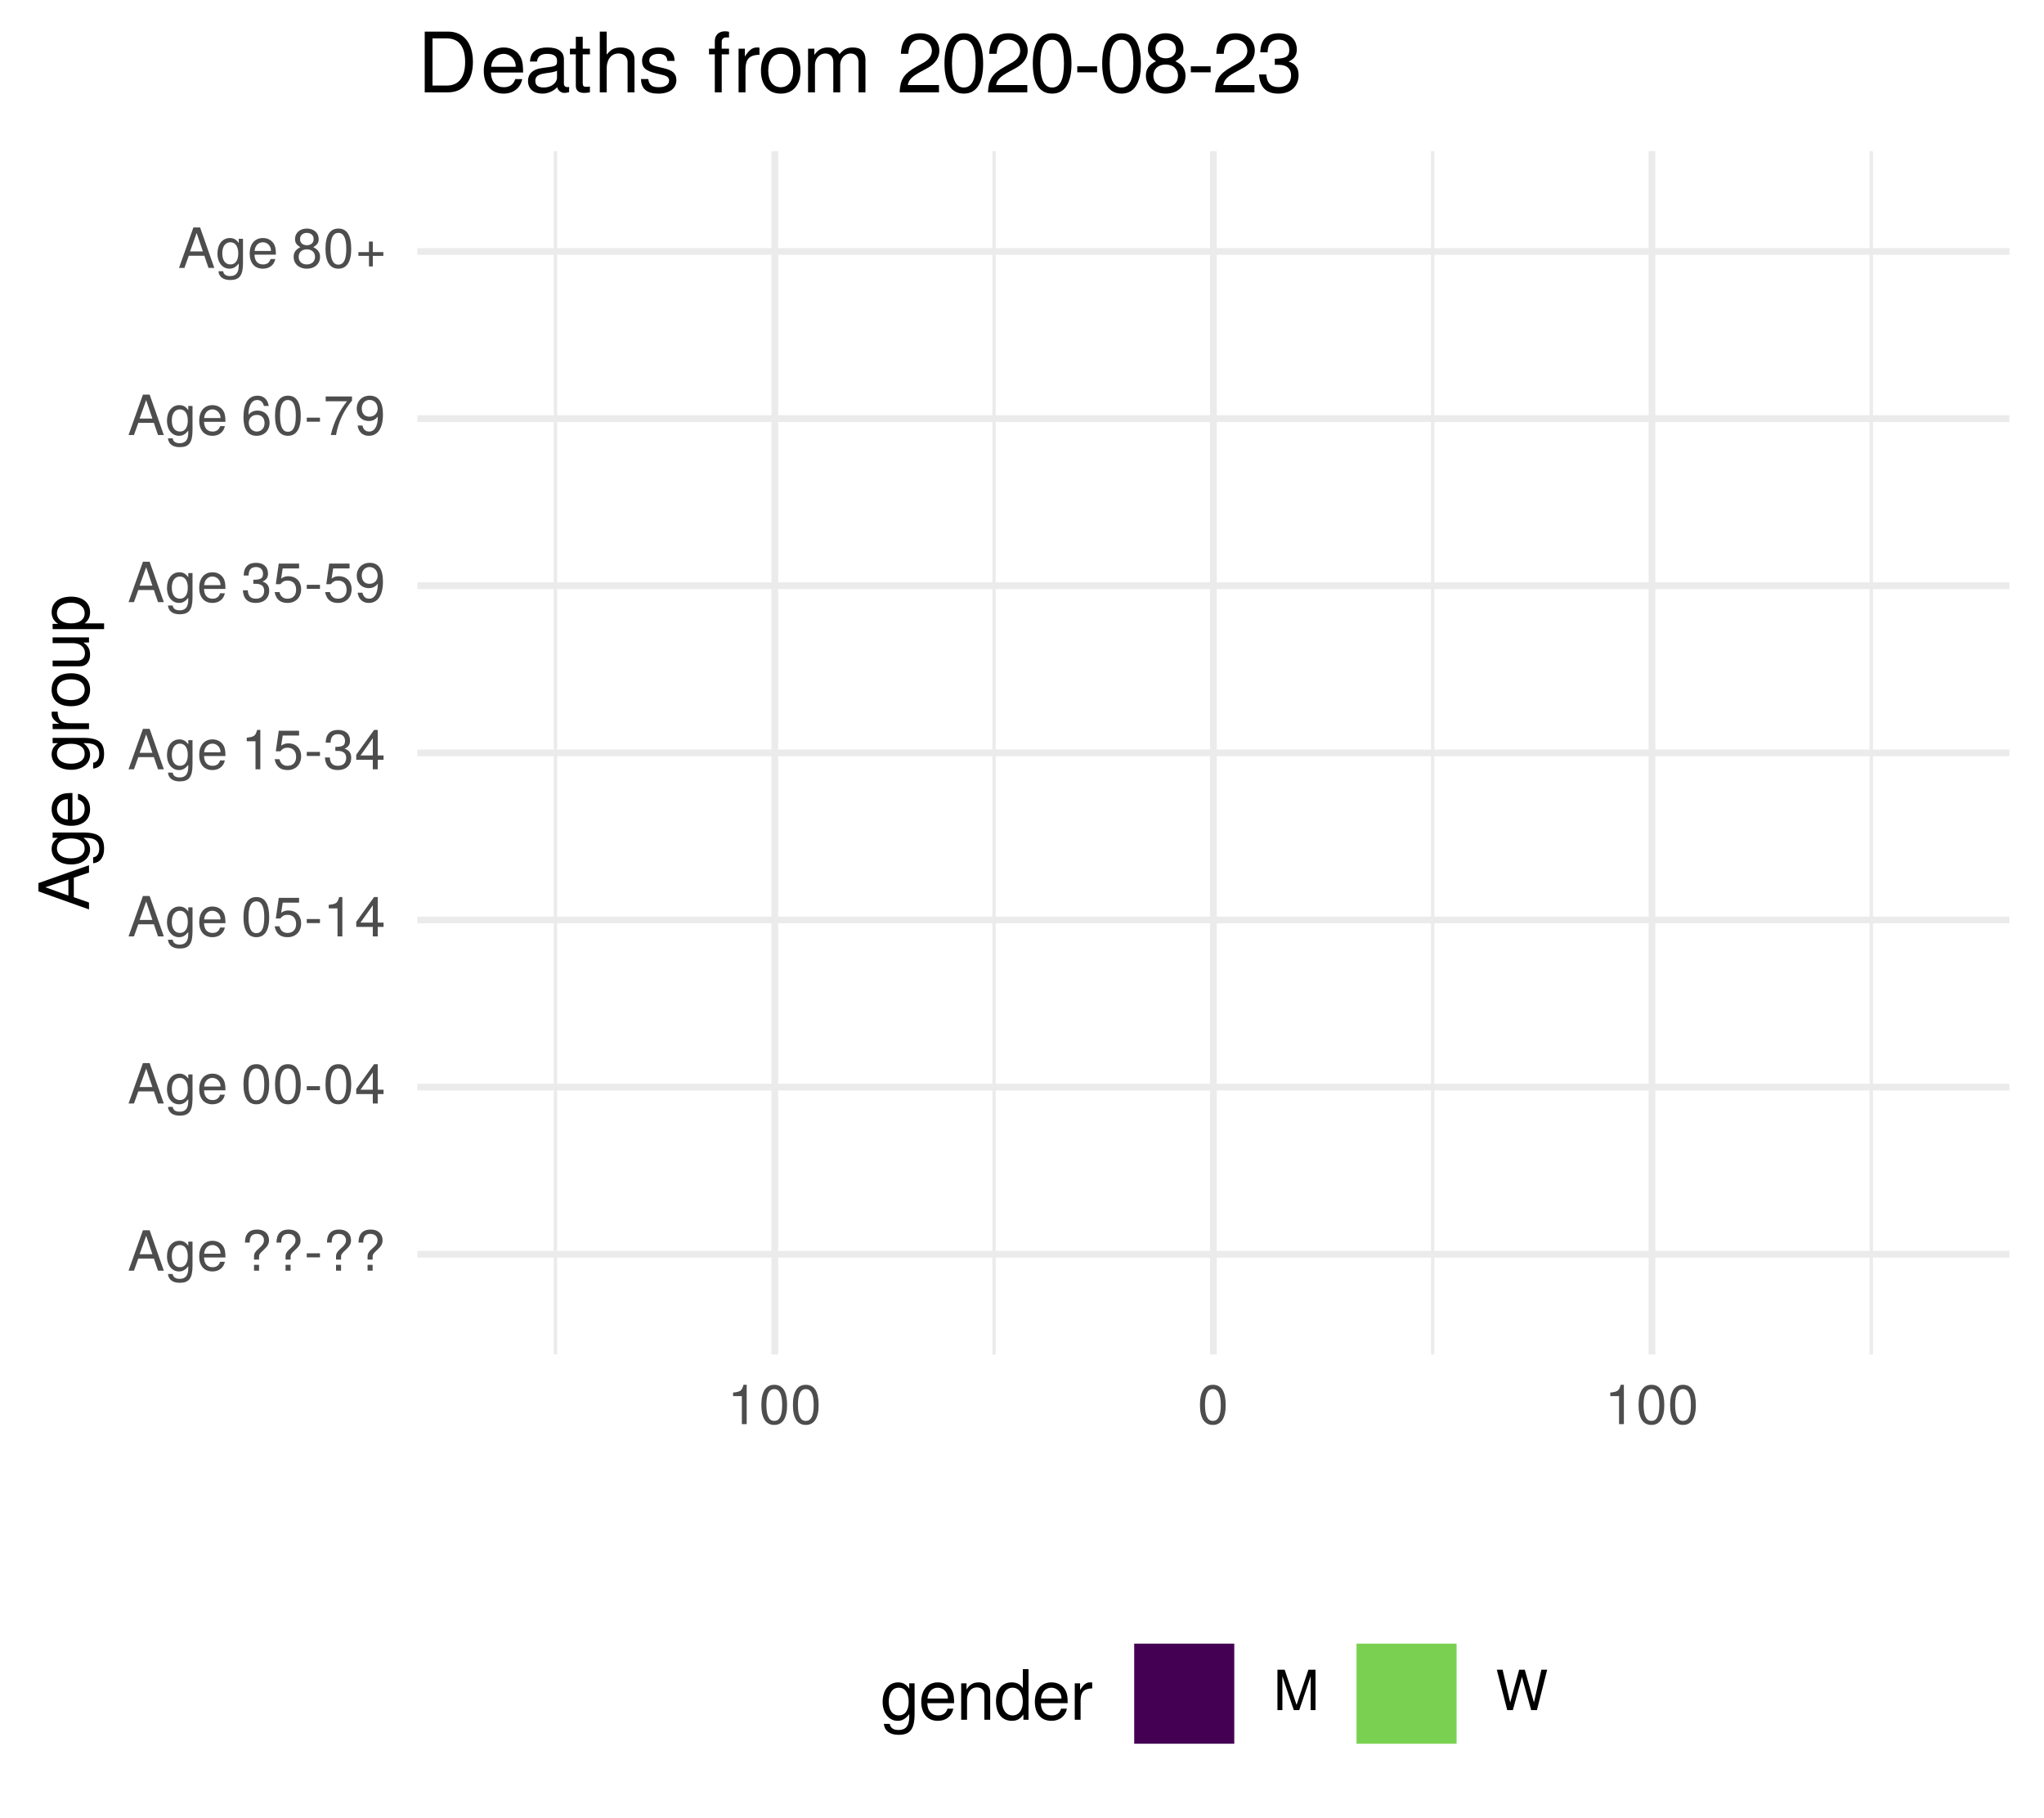
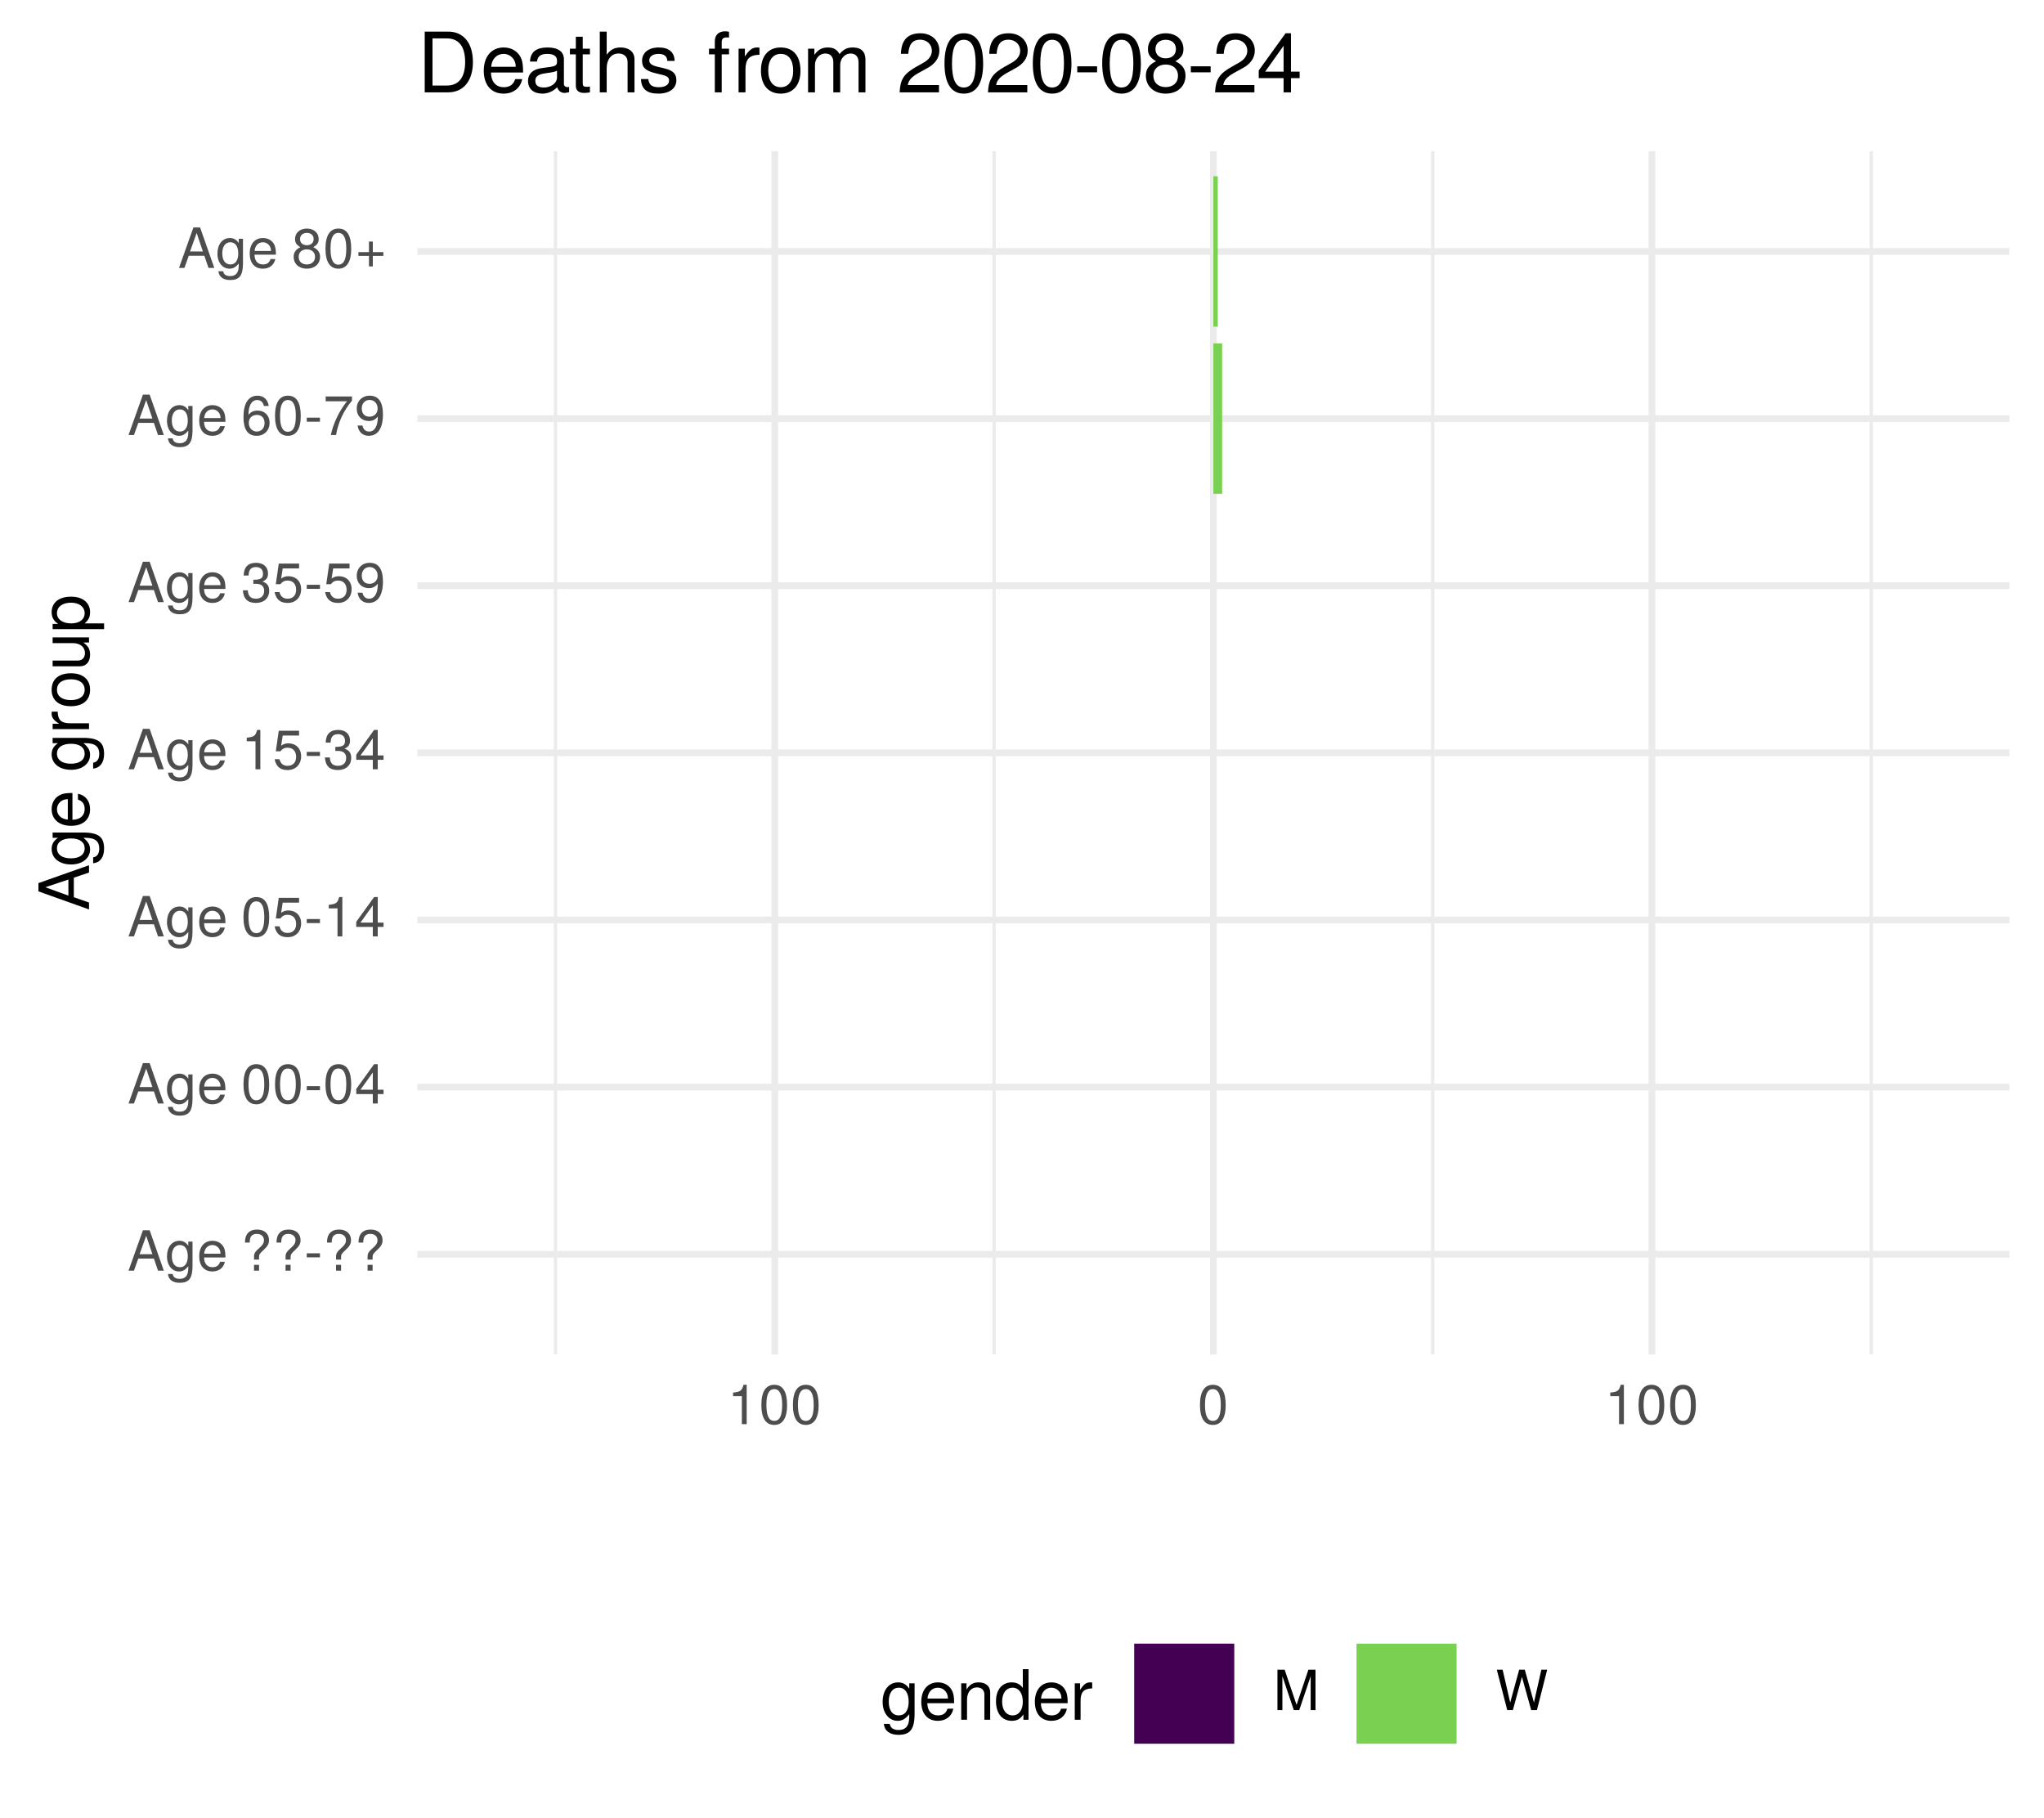
<svg xmlns="http://www.w3.org/2000/svg" xmlns:xlink="http://www.w3.org/1999/xlink" width="324pt" height="288pt" viewBox="0 0 324 288" version="1.1">
  <defs>
    <g>
      <symbol overflow="visible" id="glyph0-0">
        <path style="stroke:none;" d="" />
      </symbol>
      <symbol overflow="visible" id="glyph0-1">
        <path style="stroke:none;" d="M 5.75 0 L 3.5 -6.406 L 2.438 -6.406 L 0.156 0 L 1.016 0 L 1.703 -1.922 L 4.172 -1.922 L 4.828 0 Z M 3.938 -2.609 L 1.906 -2.609 L 2.953 -5.531 Z M 3.938 -2.609 " />
      </symbol>
      <symbol overflow="visible" id="glyph0-2">
        <path style="stroke:none;" d="M 4.297 -0.75 L 4.297 -4.609 L 3.625 -4.609 L 3.625 -3.938 C 3.25 -4.484 2.812 -4.734 2.219 -4.734 C 1.047 -4.734 0.25 -3.75 0.25 -2.266 C 0.25 -0.812 1.078 0.125 2.156 0.125 C 2.734 0.125 3.141 -0.109 3.625 -0.688 L 3.625 -0.391 C 3.625 0.828 3.125 1.297 2.266 1.297 C 1.688 1.297 1.234 1.094 1.156 0.531 L 0.406 0.531 C 0.484 1.406 1.156 1.922 2.25 1.922 C 3.688 1.922 4.297 1.281 4.297 -0.75 Z M 3.547 -2.281 C 3.547 -1.172 3.078 -0.547 2.312 -0.547 C 1.5 -0.547 1.016 -1.188 1.016 -2.312 C 1.016 -3.406 1.516 -4.062 2.297 -4.062 C 3.094 -4.062 3.547 -3.391 3.547 -2.281 Z M 3.547 -2.281 " />
      </symbol>
      <symbol overflow="visible" id="glyph0-3">
        <path style="stroke:none;" d="M 4.516 -2.094 C 4.516 -2.766 4.453 -3.188 4.328 -3.531 C 4.031 -4.281 3.328 -4.734 2.469 -4.734 C 1.172 -4.734 0.359 -3.797 0.359 -2.281 C 0.359 -0.766 1.156 0.125 2.453 0.125 C 3.5 0.125 4.234 -0.469 4.422 -1.406 L 3.672 -1.406 C 3.469 -0.797 3.062 -0.547 2.469 -0.547 C 1.703 -0.547 1.141 -1.031 1.125 -2.094 Z M 3.734 -2.75 C 3.734 -2.75 3.734 -2.703 3.719 -2.688 L 1.141 -2.688 C 1.203 -3.516 1.719 -4.062 2.453 -4.062 C 3.172 -4.062 3.734 -3.469 3.734 -2.75 Z M 3.734 -2.75 " />
      </symbol>
      <symbol overflow="visible" id="glyph0-4">
        <path style="stroke:none;" d="" />
      </symbol>
      <symbol overflow="visible" id="glyph0-5">
        <path style="stroke:none;" d="M 4.422 -4.828 C 4.422 -5.859 3.688 -6.516 2.547 -6.516 C 1.281 -6.516 0.609 -5.812 0.609 -4.453 L 1.359 -4.453 C 1.359 -5.422 1.719 -5.828 2.5 -5.828 C 3.172 -5.828 3.625 -5.422 3.625 -4.828 C 3.625 -4.422 3.438 -4.078 2.969 -3.672 C 2.453 -3.203 2.453 -3.203 2.297 -3 C 2.109 -2.75 2.047 -2.547 2.047 -2.234 L 2.047 -1.75 L 2.844 -1.75 L 2.844 -2.156 C 2.844 -2.547 2.938 -2.703 3.531 -3.25 C 4.203 -3.859 4.422 -4.25 4.422 -4.828 Z M 2.844 0 L 2.844 -0.922 L 2.047 -0.922 L 2.047 0 Z M 2.844 0 " />
      </symbol>
      <symbol overflow="visible" id="glyph0-6">
        <path style="stroke:none;" d="M 2.5 -2.109 L 2.5 -2.75 L 0.406 -2.75 L 0.406 -2.109 Z M 2.5 -2.109 " />
      </symbol>
      <symbol overflow="visible" id="glyph0-7">
        <path style="stroke:none;" d="M 4.453 -3 C 4.453 -5.156 3.781 -6.234 2.422 -6.234 C 1.078 -6.234 0.375 -5.141 0.375 -3.047 C 0.375 -0.953 1.078 0.125 2.422 0.125 C 3.734 0.125 4.453 -0.953 4.453 -3 Z M 3.672 -3.062 C 3.672 -1.297 3.266 -0.516 2.406 -0.516 C 1.578 -0.516 1.172 -1.344 1.172 -3.047 C 1.172 -4.75 1.578 -5.547 2.422 -5.547 C 3.25 -5.547 3.672 -4.734 3.672 -3.062 Z M 3.672 -3.062 " />
      </symbol>
      <symbol overflow="visible" id="glyph0-8">
        <path style="stroke:none;" d="M 4.578 -1.5 L 4.578 -2.188 L 3.656 -2.188 L 3.656 -6.234 L 3.078 -6.234 L 0.25 -2.312 L 0.25 -1.5 L 2.875 -1.5 L 2.875 0 L 3.656 0 L 3.656 -1.5 Z M 2.875 -2.188 L 0.922 -2.188 L 2.875 -4.922 Z M 2.875 -2.188 " />
      </symbol>
      <symbol overflow="visible" id="glyph0-9">
        <path style="stroke:none;" d="M 4.516 -2.062 C 4.516 -3.297 3.688 -4.109 2.5 -4.109 C 2.062 -4.109 1.703 -4 1.344 -3.734 L 1.594 -5.344 L 4.188 -5.344 L 4.188 -6.109 L 0.969 -6.109 L 0.5 -2.844 L 1.219 -2.844 C 1.578 -3.266 1.875 -3.422 2.359 -3.422 C 3.188 -3.422 3.719 -2.891 3.719 -1.969 C 3.719 -1.062 3.203 -0.547 2.359 -0.547 C 1.688 -0.547 1.266 -0.891 1.078 -1.594 L 0.312 -1.594 C 0.562 -0.359 1.266 0.125 2.375 0.125 C 3.641 0.125 4.516 -0.75 4.516 -2.062 Z M 4.516 -2.062 " />
      </symbol>
      <symbol overflow="visible" id="glyph0-10">
        <path style="stroke:none;" d="M 3.047 0 L 3.047 -6.234 L 2.547 -6.234 C 2.266 -5.281 2.094 -5.141 0.891 -5 L 0.891 -4.438 L 2.281 -4.438 L 2.281 0 Z M 3.047 0 " />
      </symbol>
      <symbol overflow="visible" id="glyph0-11">
        <path style="stroke:none;" d="M 4.453 -1.812 C 4.453 -2.562 4.141 -3.016 3.391 -3.266 C 3.969 -3.5 4.266 -3.891 4.266 -4.516 C 4.266 -5.594 3.547 -6.234 2.359 -6.234 C 1.109 -6.234 0.438 -5.547 0.406 -4.219 L 1.188 -4.219 C 1.203 -5.141 1.578 -5.562 2.375 -5.562 C 3.062 -5.562 3.469 -5.156 3.469 -4.5 C 3.469 -3.828 3.188 -3.547 1.938 -3.547 L 1.938 -2.906 L 2.359 -2.906 C 3.219 -2.906 3.656 -2.5 3.656 -1.797 C 3.656 -1.016 3.172 -0.547 2.359 -0.547 C 1.516 -0.547 1.109 -0.969 1.062 -1.875 L 0.281 -1.875 C 0.375 -0.5 1.062 0.125 2.344 0.125 C 3.625 0.125 4.453 -0.641 4.453 -1.812 Z M 4.453 -1.812 " />
      </symbol>
      <symbol overflow="visible" id="glyph0-12">
        <path style="stroke:none;" d="M 4.484 -3.266 C 4.484 -5.219 3.797 -6.234 2.375 -6.234 C 1.188 -6.234 0.328 -5.391 0.328 -4.172 C 0.328 -3.016 1.125 -2.219 2.25 -2.219 C 2.844 -2.219 3.266 -2.438 3.672 -2.922 C 3.672 -1.406 3.172 -0.547 2.281 -0.547 C 1.734 -0.547 1.359 -0.891 1.234 -1.5 L 0.469 -1.5 C 0.609 -0.469 1.281 0.125 2.234 0.125 C 3.688 0.125 4.484 -1.109 4.484 -3.266 Z M 3.641 -4.188 C 3.641 -3.422 3.094 -2.906 2.344 -2.906 C 1.594 -2.906 1.125 -3.391 1.125 -4.234 C 1.125 -5.016 1.656 -5.562 2.359 -5.562 C 3.094 -5.562 3.641 -5 3.641 -4.188 Z M 3.641 -4.188 " />
      </symbol>
      <symbol overflow="visible" id="glyph0-13">
        <path style="stroke:none;" d="M 4.516 -1.938 C 4.516 -3.094 3.719 -3.875 2.609 -3.875 C 1.984 -3.875 1.5 -3.641 1.172 -3.188 C 1.172 -4.703 1.672 -5.547 2.562 -5.547 C 3.109 -5.547 3.484 -5.203 3.609 -4.609 L 4.375 -4.609 C 4.234 -5.625 3.562 -6.234 2.609 -6.234 C 1.156 -6.234 0.375 -5.016 0.375 -2.844 C 0.375 -0.891 1.047 0.125 2.469 0.125 C 3.656 0.125 4.516 -0.719 4.516 -1.938 Z M 3.719 -1.875 C 3.719 -1.094 3.188 -0.547 2.484 -0.547 C 1.766 -0.547 1.219 -1.125 1.219 -1.922 C 1.219 -2.688 1.734 -3.188 2.5 -3.188 C 3.25 -3.188 3.719 -2.703 3.719 -1.875 Z M 3.719 -1.875 " />
      </symbol>
      <symbol overflow="visible" id="glyph0-14">
        <path style="stroke:none;" d="M 4.578 -5.453 L 4.578 -6.109 L 0.406 -6.109 L 0.406 -5.344 L 3.781 -5.344 C 2.531 -3.781 1.656 -1.953 1.219 0 L 2.047 0 C 2.391 -2.016 3.266 -3.891 4.578 -5.453 Z M 4.578 -5.453 " />
      </symbol>
      <symbol overflow="visible" id="glyph0-15">
        <path style="stroke:none;" d="M 4.516 -1.766 C 4.516 -2.453 4.156 -2.938 3.438 -3.281 C 4.078 -3.672 4.297 -3.984 4.297 -4.578 C 4.297 -5.547 3.531 -6.234 2.422 -6.234 C 1.312 -6.234 0.547 -5.547 0.547 -4.578 C 0.547 -4 0.75 -3.672 1.391 -3.281 C 0.672 -2.938 0.328 -2.453 0.328 -1.766 C 0.328 -0.625 1.188 0.125 2.422 0.125 C 3.656 0.125 4.516 -0.625 4.516 -1.766 Z M 3.5 -4.562 C 3.5 -3.969 3.062 -3.594 2.422 -3.594 C 1.766 -3.594 1.344 -3.969 1.344 -4.562 C 1.344 -5.156 1.766 -5.547 2.422 -5.547 C 3.078 -5.547 3.5 -5.156 3.5 -4.562 Z M 3.719 -1.75 C 3.719 -1.016 3.188 -0.547 2.406 -0.547 C 1.641 -0.547 1.125 -1.016 1.125 -1.75 C 1.125 -2.484 1.641 -2.938 2.422 -2.938 C 3.188 -2.938 3.719 -2.484 3.719 -1.75 Z M 3.719 -1.75 " />
      </symbol>
      <symbol overflow="visible" id="glyph0-16">
        <path style="stroke:none;" d="M 4.547 -1.906 L 4.547 -2.5 L 2.875 -2.5 L 2.875 -4.172 L 2.266 -4.172 L 2.266 -2.5 L 0.594 -2.5 L 0.594 -1.906 L 2.266 -1.906 L 2.266 -0.234 L 2.875 -0.234 L 2.875 -1.906 Z M 4.547 -1.906 " />
      </symbol>
      <symbol overflow="visible" id="glyph0-17">
        <path style="stroke:none;" d="M 6.688 0 L 6.688 -6.406 L 5.562 -6.406 L 3.688 -0.828 L 1.797 -6.406 L 0.656 -6.406 L 0.656 0 L 1.438 0 L 1.438 -5.375 L 3.25 0 L 4.109 0 L 5.922 -5.375 L 5.922 0 Z M 6.688 0 " />
      </symbol>
      <symbol overflow="visible" id="glyph0-18">
        <path style="stroke:none;" d="M 8.172 -6.406 L 7.25 -6.406 L 6.078 -1.203 L 4.625 -6.406 L 3.734 -6.406 L 2.312 -1.203 L 1.109 -6.406 L 0.188 -6.406 L 1.844 0 L 2.734 0 L 4.172 -5.266 L 5.641 0 L 6.547 0 Z M 8.172 -6.406 " />
      </symbol>
      <symbol overflow="visible" id="glyph1-0">
        <path style="stroke:none;" d="" />
      </symbol>
      <symbol overflow="visible" id="glyph1-1">
        <path style="stroke:none;" d="M 0 -7.188 L -8.016 -4.359 L -8.016 -3.047 L 0 -0.188 L 0 -1.281 L -2.406 -2.125 L -2.406 -5.219 L 0 -6.031 Z M -3.266 -4.922 L -3.266 -2.375 L -6.922 -3.703 Z M -3.266 -4.922 " />
      </symbol>
      <symbol overflow="visible" id="glyph1-2">
        <path style="stroke:none;" d="M -0.953 -5.375 L -5.766 -5.375 L -5.766 -4.531 L -4.922 -4.531 C -5.609 -4.062 -5.922 -3.516 -5.922 -2.766 C -5.922 -1.312 -4.703 -0.312 -2.828 -0.312 C -1.016 -0.312 0.172 -1.344 0.172 -2.688 C 0.172 -3.422 -0.141 -3.922 -0.875 -4.531 L -0.484 -4.531 C 1.047 -4.531 1.625 -3.906 1.625 -2.844 C 1.625 -2.109 1.359 -1.547 0.656 -1.438 L 0.656 -0.5 C 1.75 -0.609 2.391 -1.453 2.391 -2.812 C 2.391 -4.609 1.594 -5.375 -0.953 -5.375 Z M -2.844 -4.438 C -1.469 -4.438 -0.688 -3.844 -0.688 -2.875 C -0.688 -1.875 -1.484 -1.281 -2.875 -1.281 C -4.266 -1.281 -5.078 -1.891 -5.078 -2.875 C -5.078 -3.859 -4.25 -4.438 -2.844 -4.438 Z M -2.844 -4.438 " />
      </symbol>
      <symbol overflow="visible" id="glyph1-3">
        <path style="stroke:none;" d="M -2.625 -5.641 C -3.453 -5.641 -3.984 -5.578 -4.406 -5.406 C -5.359 -5.031 -5.922 -4.156 -5.922 -3.078 C -5.922 -1.469 -4.734 -0.438 -2.844 -0.438 C -0.953 -0.438 0.172 -1.438 0.172 -3.062 C 0.172 -4.375 -0.578 -5.297 -1.75 -5.516 L -1.75 -4.594 C -0.984 -4.344 -0.688 -3.828 -0.688 -3.094 C -0.688 -2.141 -1.297 -1.422 -2.625 -1.391 Z M -3.438 -4.656 C -3.438 -4.656 -3.391 -4.656 -3.359 -4.656 L -3.359 -1.422 C -4.391 -1.5 -5.078 -2.141 -5.078 -3.062 C -5.078 -3.969 -4.328 -4.656 -3.438 -4.656 Z M -3.438 -4.656 " />
      </symbol>
      <symbol overflow="visible" id="glyph1-4">
        <path style="stroke:none;" d="" />
      </symbol>
      <symbol overflow="visible" id="glyph1-5">
        <path style="stroke:none;" d="M -4.969 -3.531 L -5.891 -3.531 C -5.922 -3.375 -5.922 -3.297 -5.922 -3.172 C -5.922 -2.578 -5.578 -2.141 -4.719 -1.609 L -5.766 -1.609 L -5.766 -0.766 L 0 -0.766 L 0 -1.688 L -2.984 -1.688 C -4.297 -1.688 -4.938 -2.109 -4.969 -3.531 Z M -4.969 -3.531 " />
      </symbol>
      <symbol overflow="visible" id="glyph1-6">
        <path style="stroke:none;" d="M -2.844 -5.609 C -4.828 -5.609 -5.922 -4.656 -5.922 -2.984 C -5.922 -1.375 -4.812 -0.391 -2.875 -0.391 C -0.953 -0.391 0.172 -1.359 0.172 -3 C 0.172 -4.625 -0.953 -5.609 -2.844 -5.609 Z M -2.844 -4.656 C -1.5 -4.656 -0.688 -4.016 -0.688 -3 C -0.688 -1.984 -1.484 -1.359 -2.875 -1.359 C -4.266 -1.359 -5.078 -1.984 -5.078 -3 C -5.078 -4.031 -4.281 -4.656 -2.844 -4.656 Z M -2.844 -4.656 " />
      </symbol>
      <symbol overflow="visible" id="glyph1-7">
        <path style="stroke:none;" d="M 0 -5.297 L -5.766 -5.297 L -5.766 -4.391 L -2.578 -4.391 C -1.406 -4.391 -0.641 -3.766 -0.641 -2.812 C -0.641 -2.094 -1.078 -1.625 -1.766 -1.625 L -5.766 -1.625 L -5.766 -0.719 L -1.406 -0.719 C -0.453 -0.719 0.172 -1.438 0.172 -2.547 C 0.172 -3.406 -0.125 -3.938 -0.891 -4.484 L 0 -4.484 Z M 0 -5.297 " />
      </symbol>
      <symbol overflow="visible" id="glyph1-8">
        <path style="stroke:none;" d="M -2.828 -5.75 C -4.766 -5.75 -5.922 -4.812 -5.922 -3.281 C -5.922 -2.5 -5.578 -1.875 -4.891 -1.438 L -5.766 -1.438 L -5.766 -0.609 L 2.391 -0.609 L 2.391 -1.516 L -0.688 -1.516 C -0.094 -2 0.172 -2.547 0.172 -3.281 C 0.172 -4.781 -0.984 -5.75 -2.828 -5.75 Z M -2.844 -4.797 C -1.547 -4.797 -0.688 -4.125 -0.688 -3.125 C -0.688 -2.156 -1.484 -1.516 -2.844 -1.516 C -4.188 -1.516 -5.078 -2.156 -5.078 -3.125 C -5.078 -4.141 -4.219 -4.797 -2.844 -4.797 Z M -2.844 -4.797 " />
      </symbol>
      <symbol overflow="visible" id="glyph2-0">
        <path style="stroke:none;" d="" />
      </symbol>
      <symbol overflow="visible" id="glyph2-1">
        <path style="stroke:none;" d="M 5.375 -0.953 L 5.375 -5.766 L 4.531 -5.766 L 4.531 -4.922 C 4.062 -5.609 3.516 -5.922 2.766 -5.922 C 1.312 -5.922 0.312 -4.703 0.312 -2.828 C 0.312 -1.016 1.344 0.172 2.688 0.172 C 3.422 0.172 3.922 -0.141 4.531 -0.875 L 4.531 -0.484 C 4.531 1.047 3.906 1.625 2.844 1.625 C 2.109 1.625 1.547 1.359 1.438 0.656 L 0.5 0.656 C 0.609 1.75 1.453 2.391 2.812 2.391 C 4.609 2.391 5.375 1.594 5.375 -0.953 Z M 4.438 -2.844 C 4.438 -1.469 3.844 -0.688 2.875 -0.688 C 1.875 -0.688 1.281 -1.484 1.281 -2.875 C 1.281 -4.266 1.891 -5.078 2.875 -5.078 C 3.859 -5.078 4.438 -4.25 4.438 -2.844 Z M 4.438 -2.844 " />
      </symbol>
      <symbol overflow="visible" id="glyph2-2">
        <path style="stroke:none;" d="M 5.641 -2.625 C 5.641 -3.453 5.578 -3.984 5.406 -4.406 C 5.031 -5.359 4.156 -5.922 3.078 -5.922 C 1.469 -5.922 0.438 -4.734 0.438 -2.844 C 0.438 -0.953 1.438 0.172 3.062 0.172 C 4.375 0.172 5.297 -0.578 5.516 -1.75 L 4.594 -1.75 C 4.344 -0.984 3.828 -0.688 3.094 -0.688 C 2.141 -0.688 1.422 -1.297 1.391 -2.625 Z M 4.656 -3.438 C 4.656 -3.438 4.656 -3.391 4.656 -3.359 L 1.422 -3.359 C 1.5 -4.391 2.141 -5.078 3.062 -5.078 C 3.969 -5.078 4.656 -4.328 4.656 -3.438 Z M 4.656 -3.438 " />
      </symbol>
      <symbol overflow="visible" id="glyph2-3">
        <path style="stroke:none;" d="M 5.359 0 L 5.359 -4.359 C 5.359 -5.312 4.641 -5.922 3.531 -5.922 C 2.672 -5.922 2.125 -5.594 1.609 -4.797 L 1.609 -5.766 L 0.766 -5.766 L 0.766 0 L 1.688 0 L 1.688 -3.172 C 1.688 -4.359 2.328 -5.125 3.25 -5.125 C 3.984 -5.125 4.438 -4.688 4.438 -4 L 4.438 0 Z M 5.359 0 " />
      </symbol>
      <symbol overflow="visible" id="glyph2-4">
        <path style="stroke:none;" d="M 5.438 0 L 5.438 -8.016 L 4.531 -8.016 L 4.531 -5.031 C 4.141 -5.625 3.531 -5.922 2.766 -5.922 C 1.266 -5.922 0.281 -4.781 0.281 -2.938 C 0.281 -0.984 1.25 0.172 2.797 0.172 C 3.594 0.172 4.141 -0.125 4.625 -0.844 L 4.625 0 Z M 4.531 -2.859 C 4.531 -1.531 3.891 -0.688 2.922 -0.688 C 1.906 -0.688 1.25 -1.547 1.25 -2.875 C 1.25 -4.219 1.906 -5.078 2.922 -5.078 C 3.906 -5.078 4.531 -4.188 4.531 -2.859 Z M 4.531 -2.859 " />
      </symbol>
      <symbol overflow="visible" id="glyph2-5">
        <path style="stroke:none;" d="M 3.531 -4.969 L 3.531 -5.891 C 3.375 -5.922 3.297 -5.922 3.172 -5.922 C 2.578 -5.922 2.141 -5.578 1.609 -4.719 L 1.609 -5.766 L 0.766 -5.766 L 0.766 0 L 1.688 0 L 1.688 -2.984 C 1.688 -4.297 2.109 -4.938 3.531 -4.969 Z M 3.531 -4.969 " />
      </symbol>
      <symbol overflow="visible" id="glyph3-0">
        <path style="stroke:none;" d="" />
      </symbol>
      <symbol overflow="visible" id="glyph3-1">
        <path style="stroke:none;" d="M 8.812 -4.812 C 8.812 -7.797 7.328 -9.625 4.891 -9.625 L 1.172 -9.625 L 1.172 0 L 4.891 0 C 7.312 0 8.812 -1.828 8.812 -4.812 Z M 7.578 -4.812 C 7.578 -2.375 6.578 -1.078 4.672 -1.078 L 2.406 -1.078 L 2.406 -8.547 L 4.672 -8.547 C 6.578 -8.547 7.578 -7.266 7.578 -4.812 Z M 7.578 -4.812 " />
      </symbol>
      <symbol overflow="visible" id="glyph3-2">
        <path style="stroke:none;" d="M 6.766 -3.141 C 6.766 -4.141 6.688 -4.781 6.5 -5.297 C 6.047 -6.438 4.984 -7.109 3.703 -7.109 C 1.766 -7.109 0.531 -5.688 0.531 -3.422 C 0.531 -1.156 1.734 0.203 3.672 0.203 C 5.25 0.203 6.344 -0.703 6.625 -2.094 L 5.516 -2.094 C 5.219 -1.188 4.594 -0.812 3.703 -0.812 C 2.562 -0.812 1.703 -1.562 1.672 -3.141 Z M 5.594 -4.125 C 5.594 -4.125 5.594 -4.062 5.578 -4.047 L 1.703 -4.047 C 1.797 -5.266 2.578 -6.094 3.688 -6.094 C 4.766 -6.094 5.594 -5.203 5.594 -4.125 Z M 5.594 -4.125 " />
      </symbol>
      <symbol overflow="visible" id="glyph3-3">
        <path style="stroke:none;" d="M 7.062 -0.031 L 7.062 -0.859 C 6.938 -0.828 6.891 -0.828 6.828 -0.828 C 6.438 -0.828 6.234 -1.031 6.234 -1.375 L 6.234 -5.234 C 6.234 -6.453 5.328 -7.109 3.625 -7.109 C 1.953 -7.109 0.922 -6.469 0.859 -4.875 L 1.969 -4.875 C 2.062 -5.719 2.562 -6.094 3.594 -6.094 C 4.578 -6.094 5.141 -5.734 5.141 -5.062 L 5.141 -4.781 C 5.141 -4.312 4.859 -4.125 3.984 -4.016 C 2.422 -3.812 2.188 -3.766 1.766 -3.594 C 0.969 -3.266 0.547 -2.641 0.547 -1.797 C 0.547 -0.547 1.422 0.203 2.828 0.203 C 3.703 0.203 4.562 -0.172 5.172 -0.812 C 5.297 -0.297 5.766 0.094 6.312 0.094 C 6.531 0.094 6.703 0.062 7.062 -0.031 Z M 5.141 -2.391 C 5.141 -1.406 4.125 -0.766 3.062 -0.766 C 2.203 -0.766 1.703 -1.062 1.703 -1.828 C 1.703 -2.547 2.188 -2.859 3.359 -3.031 C 4.531 -3.188 4.766 -3.25 5.141 -3.422 Z M 5.141 -2.391 " />
      </symbol>
      <symbol overflow="visible" id="glyph3-4">
        <path style="stroke:none;" d="M 3.359 0 L 3.359 -0.922 C 3.203 -0.891 3.031 -0.875 2.828 -0.875 C 2.344 -0.875 2.219 -1 2.219 -1.484 L 2.219 -6.016 L 3.359 -6.016 L 3.359 -6.922 L 2.219 -6.922 L 2.219 -8.812 L 1.125 -8.812 L 1.125 -6.922 L 0.188 -6.922 L 0.188 -6.016 L 1.125 -6.016 L 1.125 -1 C 1.125 -0.297 1.594 0.094 2.453 0.094 C 2.719 0.094 2.984 0.062 3.359 0 Z M 3.359 0 " />
      </symbol>
      <symbol overflow="visible" id="glyph3-5">
        <path style="stroke:none;" d="M 6.422 0 L 6.422 -5.234 C 6.422 -6.391 5.578 -7.109 4.234 -7.109 C 3.266 -7.109 2.672 -6.812 2.016 -5.969 L 2.016 -9.625 L 0.922 -9.625 L 0.922 0 L 2.016 0 L 2.016 -3.812 C 2.016 -5.234 2.766 -6.156 3.891 -6.156 C 4.672 -6.156 5.328 -5.703 5.328 -4.797 L 5.328 0 Z M 6.422 0 " />
      </symbol>
      <symbol overflow="visible" id="glyph3-6">
        <path style="stroke:none;" d="M 6.062 -1.938 C 6.062 -2.969 5.484 -3.484 4.109 -3.812 L 3.047 -4.062 C 2.156 -4.281 1.766 -4.562 1.766 -5.062 C 1.766 -5.688 2.344 -6.094 3.234 -6.094 C 4.125 -6.094 4.594 -5.719 4.625 -4.984 L 5.781 -4.984 C 5.766 -6.344 4.875 -7.109 3.281 -7.109 C 1.656 -7.109 0.625 -6.281 0.625 -5 C 0.625 -3.922 1.172 -3.406 2.812 -3.016 L 3.844 -2.766 C 4.609 -2.578 4.906 -2.344 4.906 -1.844 C 4.906 -1.203 4.266 -0.812 3.297 -0.812 C 2.312 -0.812 1.75 -1.062 1.609 -2.109 L 0.453 -2.109 C 0.5 -0.516 1.406 0.203 3.203 0.203 C 4.953 0.203 6.062 -0.609 6.062 -1.938 Z M 6.062 -1.938 " />
      </symbol>
      <symbol overflow="visible" id="glyph3-7">
        <path style="stroke:none;" d="" />
      </symbol>
      <symbol overflow="visible" id="glyph3-8">
        <path style="stroke:none;" d="M 3.406 -6.016 L 3.406 -6.922 L 2.25 -6.922 L 2.25 -8 C 2.25 -8.469 2.516 -8.703 3.031 -8.703 C 3.109 -8.703 3.156 -8.703 3.406 -8.688 L 3.406 -9.594 C 3.156 -9.656 3.016 -9.672 2.781 -9.672 C 1.766 -9.672 1.156 -9.078 1.156 -8.094 L 1.156 -6.922 L 0.234 -6.922 L 0.234 -6.016 L 1.156 -6.016 L 1.156 0 L 2.25 0 L 2.25 -6.016 Z M 3.406 -6.016 " />
      </symbol>
      <symbol overflow="visible" id="glyph3-9">
        <path style="stroke:none;" d="M 4.234 -5.953 L 4.234 -7.078 C 4.047 -7.109 3.969 -7.109 3.812 -7.109 C 3.109 -7.109 2.562 -6.688 1.922 -5.672 L 1.922 -6.922 L 0.922 -6.922 L 0.922 0 L 2.016 0 L 2.016 -3.594 C 2.016 -5.156 2.531 -5.922 4.234 -5.953 Z M 4.234 -5.953 " />
      </symbol>
      <symbol overflow="visible" id="glyph3-10">
        <path style="stroke:none;" d="M 6.734 -3.406 C 6.734 -5.797 5.578 -7.109 3.594 -7.109 C 1.656 -7.109 0.469 -5.781 0.469 -3.453 C 0.469 -1.141 1.641 0.203 3.609 0.203 C 5.547 0.203 6.734 -1.141 6.734 -3.406 Z M 5.578 -3.422 C 5.578 -1.797 4.812 -0.812 3.609 -0.812 C 2.375 -0.812 1.625 -1.781 1.625 -3.453 C 1.625 -5.125 2.375 -6.094 3.609 -6.094 C 4.844 -6.094 5.578 -5.141 5.578 -3.422 Z M 5.578 -3.422 " />
      </symbol>
      <symbol overflow="visible" id="glyph3-11">
        <path style="stroke:none;" d="M 10.031 0 L 10.031 -5.188 C 10.031 -6.438 9.344 -7.109 8.047 -7.109 C 7.125 -7.109 6.578 -6.844 5.922 -6.062 C 5.516 -6.797 4.969 -7.109 4.062 -7.109 C 3.141 -7.109 2.531 -6.766 1.938 -5.938 L 1.938 -6.922 L 0.938 -6.922 L 0.938 0 L 2.031 0 L 2.031 -4.344 C 2.031 -5.344 2.766 -6.156 3.656 -6.156 C 4.469 -6.156 4.938 -5.656 4.938 -4.766 L 4.938 0 L 6.031 0 L 6.031 -4.344 C 6.031 -5.344 6.766 -6.156 7.672 -6.156 C 8.469 -6.156 8.938 -5.641 8.938 -4.766 L 8.938 0 Z M 10.031 0 " />
      </symbol>
      <symbol overflow="visible" id="glyph3-12">
        <path style="stroke:none;" d="M 6.75 -6.609 C 6.75 -8.203 5.516 -9.359 3.75 -9.359 C 1.828 -9.359 0.719 -8.391 0.656 -6.109 L 1.828 -6.109 C 1.922 -7.688 2.562 -8.344 3.703 -8.344 C 4.766 -8.344 5.562 -7.594 5.562 -6.594 C 5.562 -5.844 5.125 -5.219 4.297 -4.734 L 3.078 -4.047 C 1.125 -2.938 0.547 -2.062 0.453 0 L 6.688 0 L 6.688 -1.156 L 1.75 -1.156 C 1.875 -1.922 2.297 -2.406 3.453 -3.078 L 4.766 -3.797 C 6.078 -4.484 6.75 -5.469 6.75 -6.609 Z M 6.75 -6.609 " />
      </symbol>
      <symbol overflow="visible" id="glyph3-13">
        <path style="stroke:none;" d="M 6.688 -4.5 C 6.688 -7.75 5.672 -9.359 3.625 -9.359 C 1.609 -9.359 0.562 -7.719 0.562 -4.578 C 0.562 -1.422 1.625 0.203 3.625 0.203 C 5.609 0.203 6.688 -1.422 6.688 -4.5 Z M 5.5 -4.609 C 5.5 -1.953 4.891 -0.766 3.609 -0.766 C 2.375 -0.766 1.75 -2 1.75 -4.562 C 1.75 -7.125 2.375 -8.328 3.625 -8.328 C 4.891 -8.328 5.5 -7.109 5.5 -4.609 Z M 5.5 -4.609 " />
      </symbol>
      <symbol overflow="visible" id="glyph3-14">
        <path style="stroke:none;" d="M 3.75 -3.172 L 3.75 -4.125 L 0.609 -4.125 L 0.609 -3.172 Z M 3.75 -3.172 " />
      </symbol>
      <symbol overflow="visible" id="glyph3-15">
        <path style="stroke:none;" d="M 6.766 -2.641 C 6.766 -3.688 6.25 -4.406 5.156 -4.922 C 6.125 -5.5 6.438 -5.984 6.438 -6.859 C 6.438 -8.328 5.297 -9.359 3.625 -9.359 C 1.984 -9.359 0.812 -8.328 0.812 -6.859 C 0.812 -6 1.141 -5.516 2.094 -4.922 C 1.016 -4.406 0.484 -3.688 0.484 -2.656 C 0.484 -0.938 1.781 0.203 3.625 0.203 C 5.484 0.203 6.766 -0.938 6.766 -2.641 Z M 5.25 -6.844 C 5.25 -5.969 4.609 -5.391 3.625 -5.391 C 2.656 -5.391 2 -5.969 2 -6.859 C 2 -7.75 2.656 -8.328 3.625 -8.328 C 4.625 -8.328 5.25 -7.75 5.25 -6.844 Z M 5.578 -2.625 C 5.578 -1.516 4.797 -0.828 3.609 -0.828 C 2.469 -0.828 1.672 -1.531 1.672 -2.625 C 1.672 -3.719 2.469 -4.406 3.625 -4.406 C 4.797 -4.406 5.578 -3.719 5.578 -2.625 Z M 5.578 -2.625 " />
      </symbol>
      <symbol overflow="visible" id="glyph3-16">
-         <path style="stroke:none;" d="M 6.688 -2.719 C 6.688 -3.859 6.219 -4.516 5.094 -4.891 C 5.969 -5.234 6.406 -5.844 6.406 -6.781 C 6.406 -8.391 5.328 -9.359 3.547 -9.359 C 1.656 -9.359 0.656 -8.328 0.625 -6.344 L 1.781 -6.344 C 1.812 -7.719 2.375 -8.344 3.562 -8.344 C 4.594 -8.344 5.219 -7.734 5.219 -6.75 C 5.219 -5.75 4.781 -5.328 2.922 -5.328 L 2.922 -4.359 L 3.547 -4.359 C 4.828 -4.359 5.5 -3.75 5.5 -2.703 C 5.5 -1.531 4.766 -0.828 3.547 -0.828 C 2.281 -0.828 1.656 -1.469 1.578 -2.828 L 0.422 -2.828 C 0.562 -0.734 1.594 0.203 3.516 0.203 C 5.438 0.203 6.688 -0.953 6.688 -2.719 Z M 6.688 -2.719 " />
+         <path style="stroke:none;" d="M 6.859 -2.25 L 6.859 -3.281 L 5.484 -3.281 L 5.484 -9.359 L 4.625 -9.359 L 0.375 -3.469 L 0.375 -2.25 L 4.312 -2.25 L 4.312 0 L 5.484 0 L 5.484 -2.25 Z M 4.312 -3.281 L 1.391 -3.281 L 4.312 -7.375 Z M 4.312 -3.281 " />
      </symbol>
    </g>
    <clipPath id="clip1">
      <path d="M 87 23.957 L 89 23.957 L 89 214.648 L 87 214.648 Z M 87 23.957 " />
    </clipPath>
    <clipPath id="clip2">
      <path d="M 157 23.957 L 158 23.957 L 158 214.648 L 157 214.648 Z M 157 23.957 " />
    </clipPath>
    <clipPath id="clip3">
      <path d="M 226 23.957 L 228 23.957 L 228 214.648 L 226 214.648 Z M 226 23.957 " />
    </clipPath>
    <clipPath id="clip4">
      <path d="M 296 23.957 L 297 23.957 L 297 214.648 L 296 214.648 Z M 296 23.957 " />
    </clipPath>
    <clipPath id="clip5">
      <path d="M 66.152 198 L 318.523 198 L 318.523 200 L 66.152 200 Z M 66.152 198 " />
    </clipPath>
    <clipPath id="clip6">
      <path d="M 66.152 171 L 318.523 171 L 318.523 173 L 66.152 173 Z M 66.152 171 " />
    </clipPath>
    <clipPath id="clip7">
      <path d="M 66.152 145 L 318.523 145 L 318.523 147 L 66.152 147 Z M 66.152 145 " />
    </clipPath>
    <clipPath id="clip8">
      <path d="M 66.152 118 L 318.523 118 L 318.523 120 L 66.152 120 Z M 66.152 118 " />
    </clipPath>
    <clipPath id="clip9">
      <path d="M 66.152 92 L 318.523 92 L 318.523 94 L 66.152 94 Z M 66.152 92 " />
    </clipPath>
    <clipPath id="clip10">
      <path d="M 66.152 65 L 318.523 65 L 318.523 67 L 66.152 67 Z M 66.152 65 " />
    </clipPath>
    <clipPath id="clip11">
      <path d="M 66.152 39 L 318.523 39 L 318.523 41 L 66.152 41 Z M 66.152 39 " />
    </clipPath>
    <clipPath id="clip12">
      <path d="M 122 23.957 L 124 23.957 L 124 214.648 L 122 214.648 Z M 122 23.957 " />
    </clipPath>
    <clipPath id="clip13">
      <path d="M 191 23.957 L 193 23.957 L 193 214.648 L 191 214.648 Z M 191 23.957 " />
    </clipPath>
    <clipPath id="clip14">
      <path d="M 261 23.957 L 263 23.957 L 263 214.648 L 261 214.648 Z M 261 23.957 " />
    </clipPath>
  </defs>
-   <g id="surface2886">
+   <g id="surface2896">
    <rect x="0" y="0" width="324" height="288" style="fill:rgb(100%,100%,100%);fill-opacity:1;stroke:none;" />
    <g clip-path="url(#clip1)" clip-rule="nonzero">
      <path style="fill:none;stroke-width:0.533;stroke-linecap:butt;stroke-linejoin:round;stroke:rgb(92.157%,92.157%,92.157%);stroke-opacity:1;stroke-miterlimit:10;" d="M 88.051 214.652 L 88.051 23.957 " />
    </g>
    <g clip-path="url(#clip2)" clip-rule="nonzero">
      <path style="fill:none;stroke-width:0.533;stroke-linecap:butt;stroke-linejoin:round;stroke:rgb(92.157%,92.157%,92.157%);stroke-opacity:1;stroke-miterlimit:10;" d="M 157.574 214.652 L 157.574 23.957 " />
    </g>
    <g clip-path="url(#clip3)" clip-rule="nonzero">
      <path style="fill:none;stroke-width:0.533;stroke-linecap:butt;stroke-linejoin:round;stroke:rgb(92.157%,92.157%,92.157%);stroke-opacity:1;stroke-miterlimit:10;" d="M 227.098 214.652 L 227.098 23.957 " />
    </g>
    <g clip-path="url(#clip4)" clip-rule="nonzero">
      <path style="fill:none;stroke-width:0.533;stroke-linecap:butt;stroke-linejoin:round;stroke:rgb(92.157%,92.157%,92.157%);stroke-opacity:1;stroke-miterlimit:10;" d="M 296.621 214.652 L 296.621 23.957 " />
    </g>
    <g clip-path="url(#clip5)" clip-rule="nonzero">
      <path style="fill:none;stroke-width:1.067;stroke-linecap:butt;stroke-linejoin:round;stroke:rgb(92.157%,92.157%,92.157%);stroke-opacity:1;stroke-miterlimit:10;" d="M 66.152 198.762 L 318.52 198.762 " />
    </g>
    <g clip-path="url(#clip6)" clip-rule="nonzero">
      <path style="fill:none;stroke-width:1.067;stroke-linecap:butt;stroke-linejoin:round;stroke:rgb(92.157%,92.157%,92.157%);stroke-opacity:1;stroke-miterlimit:10;" d="M 66.152 172.273 L 318.52 172.273 " />
    </g>
    <g clip-path="url(#clip7)" clip-rule="nonzero">
      <path style="fill:none;stroke-width:1.067;stroke-linecap:butt;stroke-linejoin:round;stroke:rgb(92.157%,92.157%,92.157%);stroke-opacity:1;stroke-miterlimit:10;" d="M 66.152 145.789 L 318.52 145.789 " />
    </g>
    <g clip-path="url(#clip8)" clip-rule="nonzero">
      <path style="fill:none;stroke-width:1.067;stroke-linecap:butt;stroke-linejoin:round;stroke:rgb(92.157%,92.157%,92.157%);stroke-opacity:1;stroke-miterlimit:10;" d="M 66.152 119.305 L 318.52 119.305 " />
    </g>
    <g clip-path="url(#clip9)" clip-rule="nonzero">
      <path style="fill:none;stroke-width:1.067;stroke-linecap:butt;stroke-linejoin:round;stroke:rgb(92.157%,92.157%,92.157%);stroke-opacity:1;stroke-miterlimit:10;" d="M 66.152 92.82 L 318.52 92.82 " />
    </g>
    <g clip-path="url(#clip10)" clip-rule="nonzero">
      <path style="fill:none;stroke-width:1.067;stroke-linecap:butt;stroke-linejoin:round;stroke:rgb(92.157%,92.157%,92.157%);stroke-opacity:1;stroke-miterlimit:10;" d="M 66.152 66.336 L 318.52 66.336 " />
    </g>
    <g clip-path="url(#clip11)" clip-rule="nonzero">
      <path style="fill:none;stroke-width:1.067;stroke-linecap:butt;stroke-linejoin:round;stroke:rgb(92.157%,92.157%,92.157%);stroke-opacity:1;stroke-miterlimit:10;" d="M 66.152 39.852 L 318.52 39.852 " />
    </g>
    <g clip-path="url(#clip12)" clip-rule="nonzero">
      <path style="fill:none;stroke-width:1.067;stroke-linecap:butt;stroke-linejoin:round;stroke:rgb(92.157%,92.157%,92.157%);stroke-opacity:1;stroke-miterlimit:10;" d="M 122.812 214.652 L 122.812 23.957 " />
    </g>
    <g clip-path="url(#clip13)" clip-rule="nonzero">
      <path style="fill:none;stroke-width:1.067;stroke-linecap:butt;stroke-linejoin:round;stroke:rgb(92.157%,92.157%,92.157%);stroke-opacity:1;stroke-miterlimit:10;" d="M 192.336 214.652 L 192.336 23.957 " />
    </g>
    <g clip-path="url(#clip14)" clip-rule="nonzero">
      <path style="fill:none;stroke-width:1.067;stroke-linecap:butt;stroke-linejoin:round;stroke:rgb(92.157%,92.157%,92.157%);stroke-opacity:1;stroke-miterlimit:10;" d="M 261.859 214.652 L 261.859 23.957 " />
    </g>
+     <path style=" stroke:none;fill-rule:nonzero;fill:rgb(47.843%,81.961%,31.765%);fill-opacity:1;" d="M 192.336 78.254 L 193.727 78.254 L 193.727 54.418 L 192.336 54.418 Z M 192.336 78.254 " />
+     <path style=" stroke:none;fill-rule:nonzero;fill:rgb(47.843%,81.961%,31.765%);fill-opacity:1;" d="M 192.336 51.77 L 193.031 51.77 L 193.031 27.934 L 192.336 27.934 Z M 192.336 51.77 " />
    <g style="fill:rgb(30.196%,30.196%,30.196%);fill-opacity:1;">
      <use xlink:href="#glyph0-1" x="20.219" y="201.364" />
      <use xlink:href="#glyph0-2" x="26.219" y="201.364" />
      <use xlink:href="#glyph0-3" x="31.219" y="201.364" />
      <use xlink:href="#glyph0-4" x="36.219" y="201.364" />
      <use xlink:href="#glyph0-5" x="38.219" y="201.364" />
      <use xlink:href="#glyph0-5" x="43.219" y="201.364" />
      <use xlink:href="#glyph0-6" x="48.219" y="201.364" />
      <use xlink:href="#glyph0-5" x="51.219" y="201.364" />
      <use xlink:href="#glyph0-5" x="56.219" y="201.364" />
    </g>
    <g style="fill:rgb(30.196%,30.196%,30.196%);fill-opacity:1;">
      <use xlink:href="#glyph0-1" x="20.219" y="174.876" />
      <use xlink:href="#glyph0-2" x="26.219" y="174.876" />
      <use xlink:href="#glyph0-3" x="31.219" y="174.876" />
      <use xlink:href="#glyph0-4" x="36.219" y="174.876" />
      <use xlink:href="#glyph0-7" x="38.219" y="174.876" />
      <use xlink:href="#glyph0-7" x="43.219" y="174.876" />
      <use xlink:href="#glyph0-6" x="48.219" y="174.876" />
      <use xlink:href="#glyph0-7" x="51.219" y="174.876" />
      <use xlink:href="#glyph0-8" x="56.219" y="174.876" />
    </g>
    <g style="fill:rgb(30.196%,30.196%,30.196%);fill-opacity:1;">
      <use xlink:href="#glyph0-1" x="20.219" y="148.392" />
      <use xlink:href="#glyph0-2" x="26.219" y="148.392" />
      <use xlink:href="#glyph0-3" x="31.219" y="148.392" />
      <use xlink:href="#glyph0-4" x="36.219" y="148.392" />
      <use xlink:href="#glyph0-7" x="38.219" y="148.392" />
      <use xlink:href="#glyph0-9" x="43.219" y="148.392" />
      <use xlink:href="#glyph0-6" x="48.219" y="148.392" />
      <use xlink:href="#glyph0-10" x="51.219" y="148.392" />
      <use xlink:href="#glyph0-8" x="56.219" y="148.392" />
    </g>
    <g style="fill:rgb(30.196%,30.196%,30.196%);fill-opacity:1;">
      <use xlink:href="#glyph0-1" x="20.219" y="121.907" />
      <use xlink:href="#glyph0-2" x="26.219" y="121.907" />
      <use xlink:href="#glyph0-3" x="31.219" y="121.907" />
      <use xlink:href="#glyph0-4" x="36.219" y="121.907" />
      <use xlink:href="#glyph0-10" x="38.219" y="121.907" />
      <use xlink:href="#glyph0-9" x="43.219" y="121.907" />
      <use xlink:href="#glyph0-6" x="48.219" y="121.907" />
      <use xlink:href="#glyph0-11" x="51.219" y="121.907" />
      <use xlink:href="#glyph0-8" x="56.219" y="121.907" />
    </g>
    <g style="fill:rgb(30.196%,30.196%,30.196%);fill-opacity:1;">
      <use xlink:href="#glyph0-1" x="20.219" y="95.423" />
      <use xlink:href="#glyph0-2" x="26.219" y="95.423" />
      <use xlink:href="#glyph0-3" x="31.219" y="95.423" />
      <use xlink:href="#glyph0-4" x="36.219" y="95.423" />
      <use xlink:href="#glyph0-11" x="38.219" y="95.423" />
      <use xlink:href="#glyph0-9" x="43.219" y="95.423" />
      <use xlink:href="#glyph0-6" x="48.219" y="95.423" />
      <use xlink:href="#glyph0-9" x="51.219" y="95.423" />
      <use xlink:href="#glyph0-12" x="56.219" y="95.423" />
    </g>
    <g style="fill:rgb(30.196%,30.196%,30.196%);fill-opacity:1;">
      <use xlink:href="#glyph0-1" x="20.219" y="68.938" />
      <use xlink:href="#glyph0-2" x="26.219" y="68.938" />
      <use xlink:href="#glyph0-3" x="31.219" y="68.938" />
      <use xlink:href="#glyph0-4" x="36.219" y="68.938" />
      <use xlink:href="#glyph0-13" x="38.219" y="68.938" />
      <use xlink:href="#glyph0-7" x="43.219" y="68.938" />
      <use xlink:href="#glyph0-6" x="48.219" y="68.938" />
      <use xlink:href="#glyph0-14" x="51.219" y="68.938" />
      <use xlink:href="#glyph0-12" x="56.219" y="68.938" />
    </g>
    <g style="fill:rgb(30.196%,30.196%,30.196%);fill-opacity:1;">
      <use xlink:href="#glyph0-1" x="28.219" y="42.454" />
      <use xlink:href="#glyph0-2" x="34.219" y="42.454" />
      <use xlink:href="#glyph0-3" x="39.219" y="42.454" />
      <use xlink:href="#glyph0-4" x="44.219" y="42.454" />
      <use xlink:href="#glyph0-15" x="46.219" y="42.454" />
      <use xlink:href="#glyph0-7" x="51.219" y="42.454" />
      <use xlink:href="#glyph0-16" x="56.219" y="42.454" />
    </g>
    <g style="fill:rgb(30.196%,30.196%,30.196%);fill-opacity:1;">
      <use xlink:href="#glyph0-10" x="115.312" y="225.685" />
      <use xlink:href="#glyph0-7" x="120.312" y="225.685" />
      <use xlink:href="#glyph0-7" x="125.312" y="225.685" />
    </g>
    <g style="fill:rgb(30.196%,30.196%,30.196%);fill-opacity:1;">
      <use xlink:href="#glyph0-7" x="189.836" y="225.685" />
    </g>
    <g style="fill:rgb(30.196%,30.196%,30.196%);fill-opacity:1;">
      <use xlink:href="#glyph0-10" x="254.359" y="225.685" />
      <use xlink:href="#glyph0-7" x="259.359" y="225.685" />
      <use xlink:href="#glyph0-7" x="264.359" y="225.685" />
    </g>
    <g style="fill:rgb(0%,0%,0%);fill-opacity:1;">
      <use xlink:href="#glyph1-1" x="14.108" y="144.305" />
      <use xlink:href="#glyph1-2" x="14.108" y="137.305" />
      <use xlink:href="#glyph1-3" x="14.108" y="131.305" />
      <use xlink:href="#glyph1-4" x="14.108" y="125.305" />
      <use xlink:href="#glyph1-2" x="14.108" y="122.305" />
      <use xlink:href="#glyph1-5" x="14.108" y="116.305" />
      <use xlink:href="#glyph1-6" x="14.108" y="112.305" />
      <use xlink:href="#glyph1-7" x="14.108" y="106.305" />
      <use xlink:href="#glyph1-8" x="14.108" y="100.305" />
    </g>
    <g style="fill:rgb(0%,0%,0%);fill-opacity:1;">
      <use xlink:href="#glyph2-1" x="139.598" y="272.53" />
      <use xlink:href="#glyph2-2" x="145.598" y="272.53" />
      <use xlink:href="#glyph2-3" x="151.598" y="272.53" />
      <use xlink:href="#glyph2-4" x="157.598" y="272.53" />
      <use xlink:href="#glyph2-2" x="163.598" y="272.53" />
      <use xlink:href="#glyph2-5" x="169.598" y="272.53" />
    </g>
    <path style=" stroke:none;fill-rule:nonzero;fill:rgb(26.667%,0.392%,32.941%);fill-opacity:1;" d="M 179.785 276.332 L 195.648 276.332 L 195.648 260.469 L 179.785 260.469 Z M 179.785 276.332 " />
    <path style=" stroke:none;fill-rule:nonzero;fill:rgb(47.843%,81.961%,31.765%);fill-opacity:1;" d="M 215.023 276.332 L 230.887 276.332 L 230.887 260.469 L 215.023 260.469 Z M 215.023 276.332 " />
    <g style="fill:rgb(0%,0%,0%);fill-opacity:1;">
      <use xlink:href="#glyph0-17" x="201.836" y="271.005" />
    </g>
    <g style="fill:rgb(0%,0%,0%);fill-opacity:1;">
      <use xlink:href="#glyph0-18" x="237.074" y="271.005" />
    </g>
    <g style="fill:rgb(0%,0%,0%);fill-opacity:1;">
      <use xlink:href="#glyph3-1" x="66.152" y="14.633" />
      <use xlink:href="#glyph3-2" x="76.152" y="14.633" />
      <use xlink:href="#glyph3-3" x="83.152" y="14.633" />
      <use xlink:href="#glyph3-4" x="90.152" y="14.633" />
      <use xlink:href="#glyph3-5" x="94.152" y="14.633" />
      <use xlink:href="#glyph3-6" x="101.152" y="14.633" />
      <use xlink:href="#glyph3-7" x="108.152" y="14.633" />
      <use xlink:href="#glyph3-8" x="112.152" y="14.633" />
      <use xlink:href="#glyph3-9" x="116.152" y="14.633" />
      <use xlink:href="#glyph3-10" x="120.152" y="14.633" />
      <use xlink:href="#glyph3-11" x="127.152" y="14.633" />
      <use xlink:href="#glyph3-7" x="138.152" y="14.633" />
      <use xlink:href="#glyph3-12" x="142.152" y="14.633" />
      <use xlink:href="#glyph3-13" x="149.152" y="14.633" />
      <use xlink:href="#glyph3-12" x="156.152" y="14.633" />
      <use xlink:href="#glyph3-13" x="163.152" y="14.633" />
      <use xlink:href="#glyph3-14" x="170.152" y="14.633" />
      <use xlink:href="#glyph3-13" x="174.152" y="14.633" />
      <use xlink:href="#glyph3-15" x="181.152" y="14.633" />
      <use xlink:href="#glyph3-14" x="188.152" y="14.633" />
      <use xlink:href="#glyph3-12" x="192.152" y="14.633" />
      <use xlink:href="#glyph3-16" x="199.152" y="14.633" />
    </g>
  </g>
</svg>
